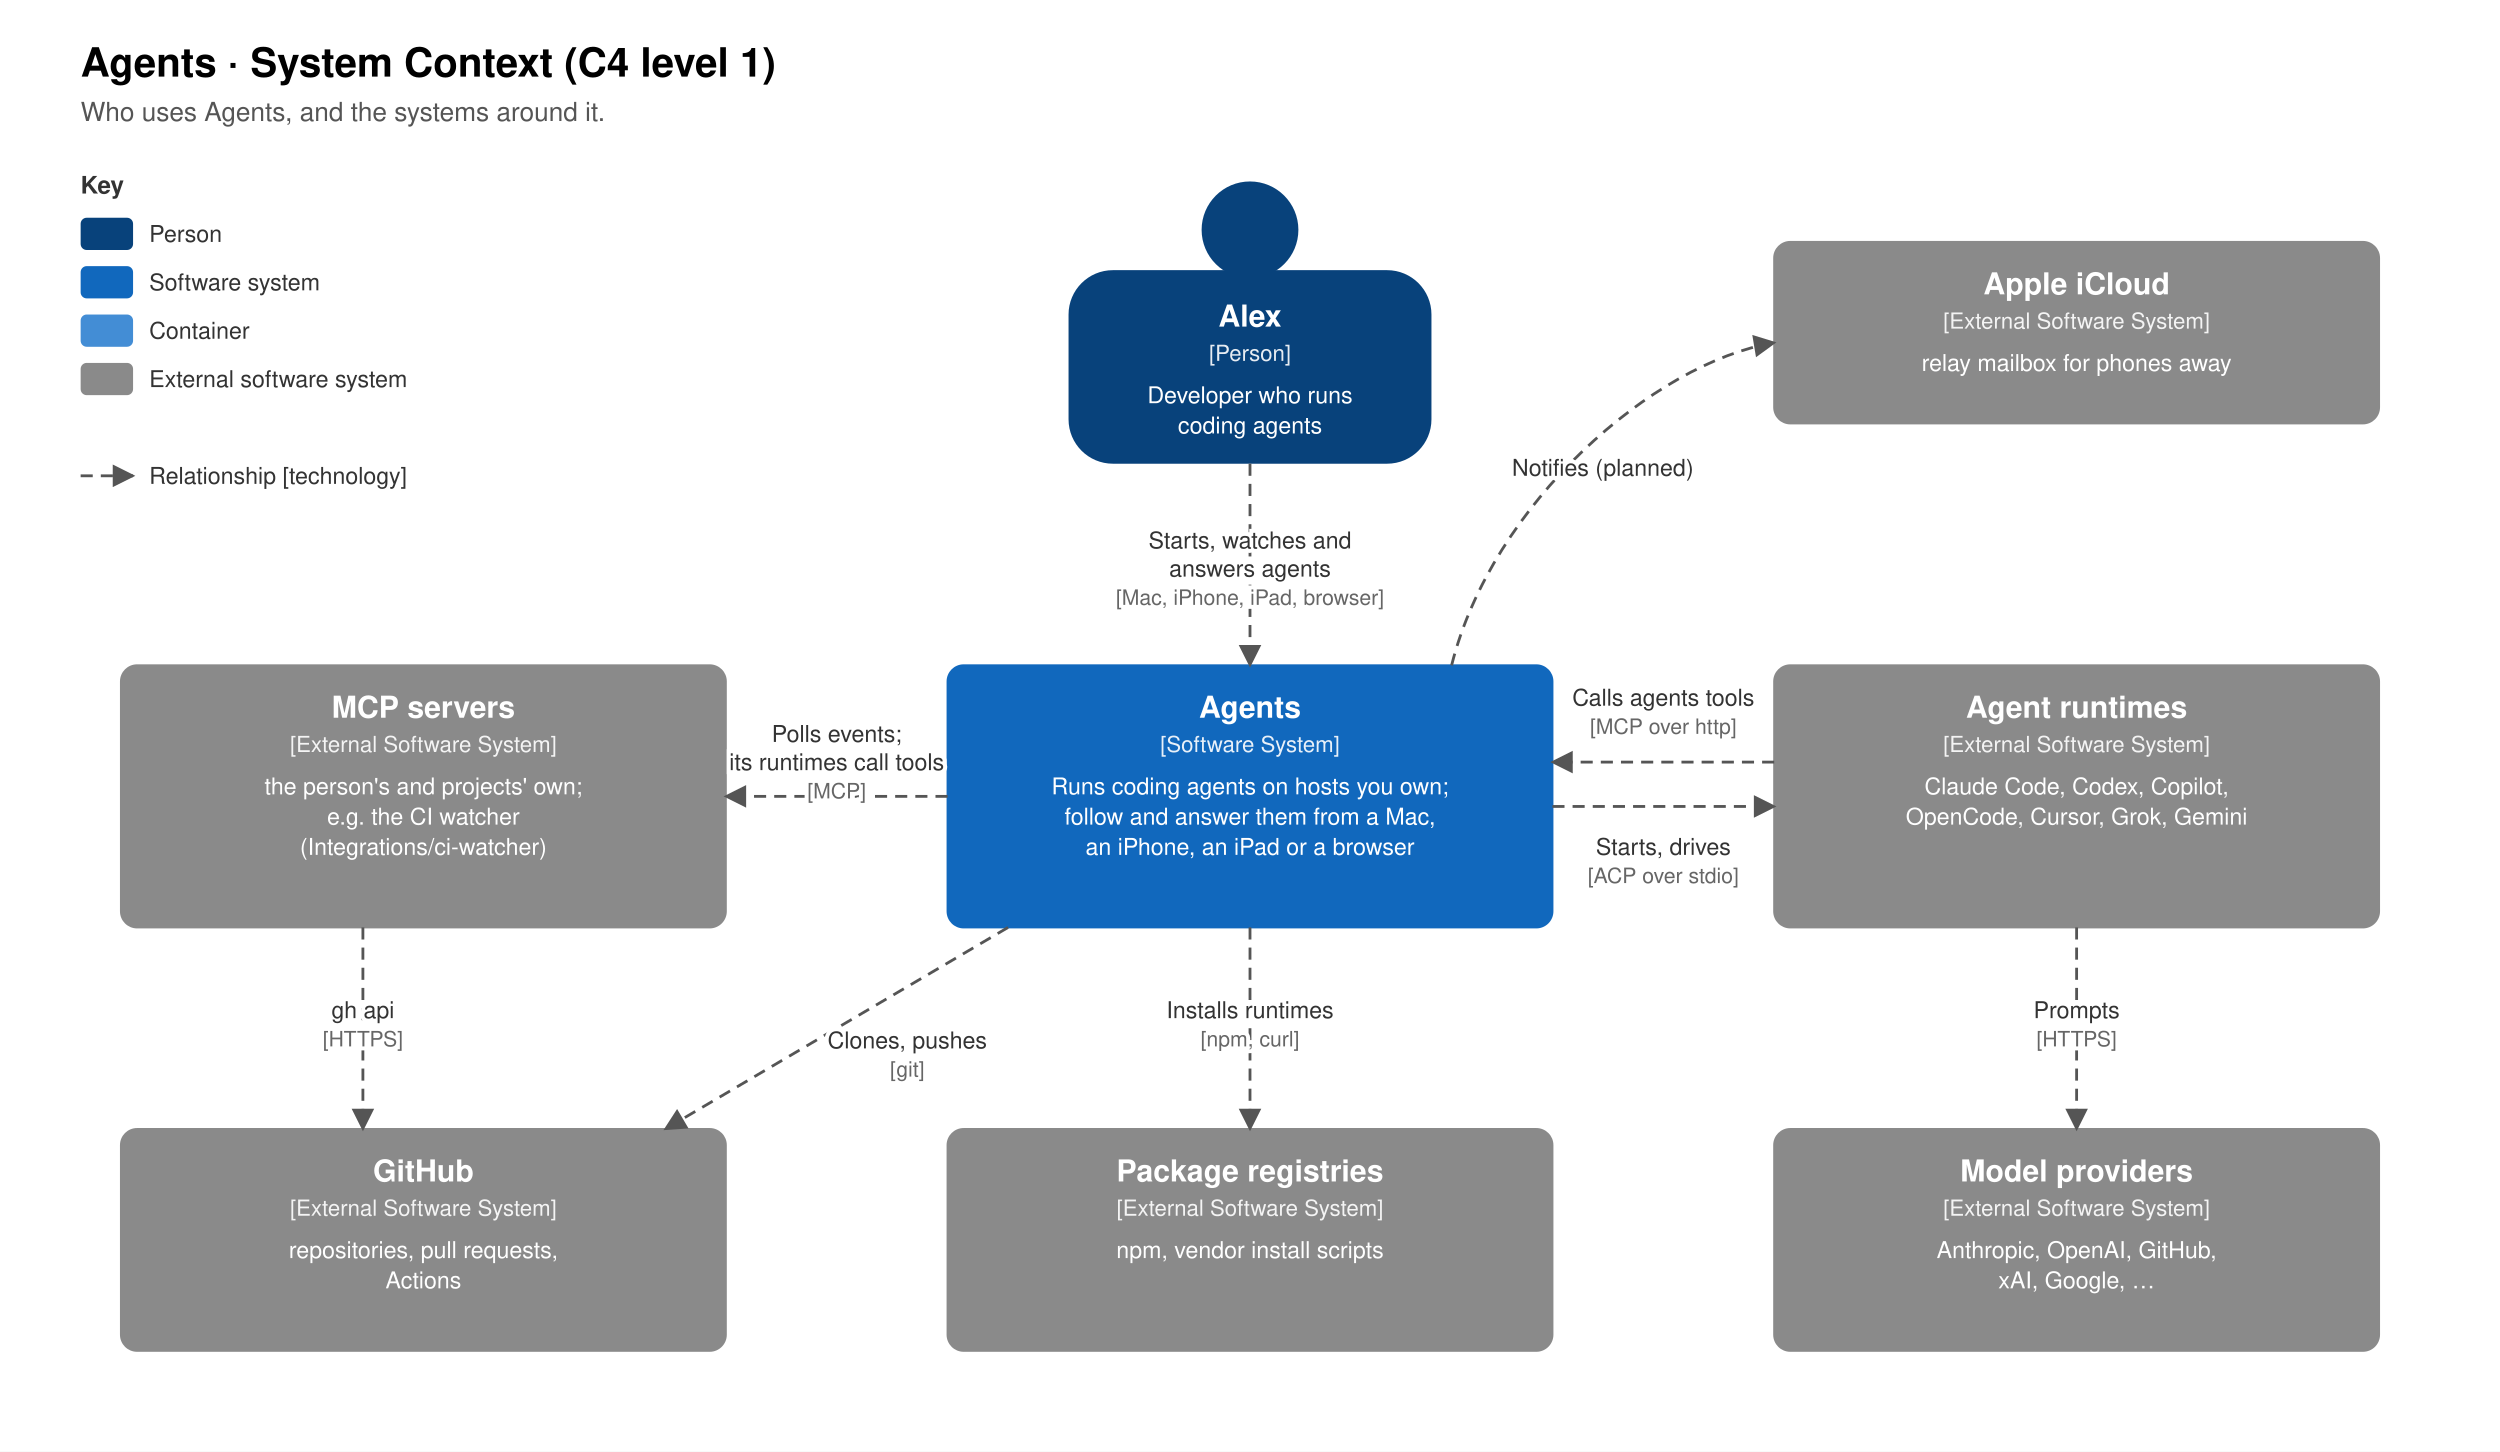
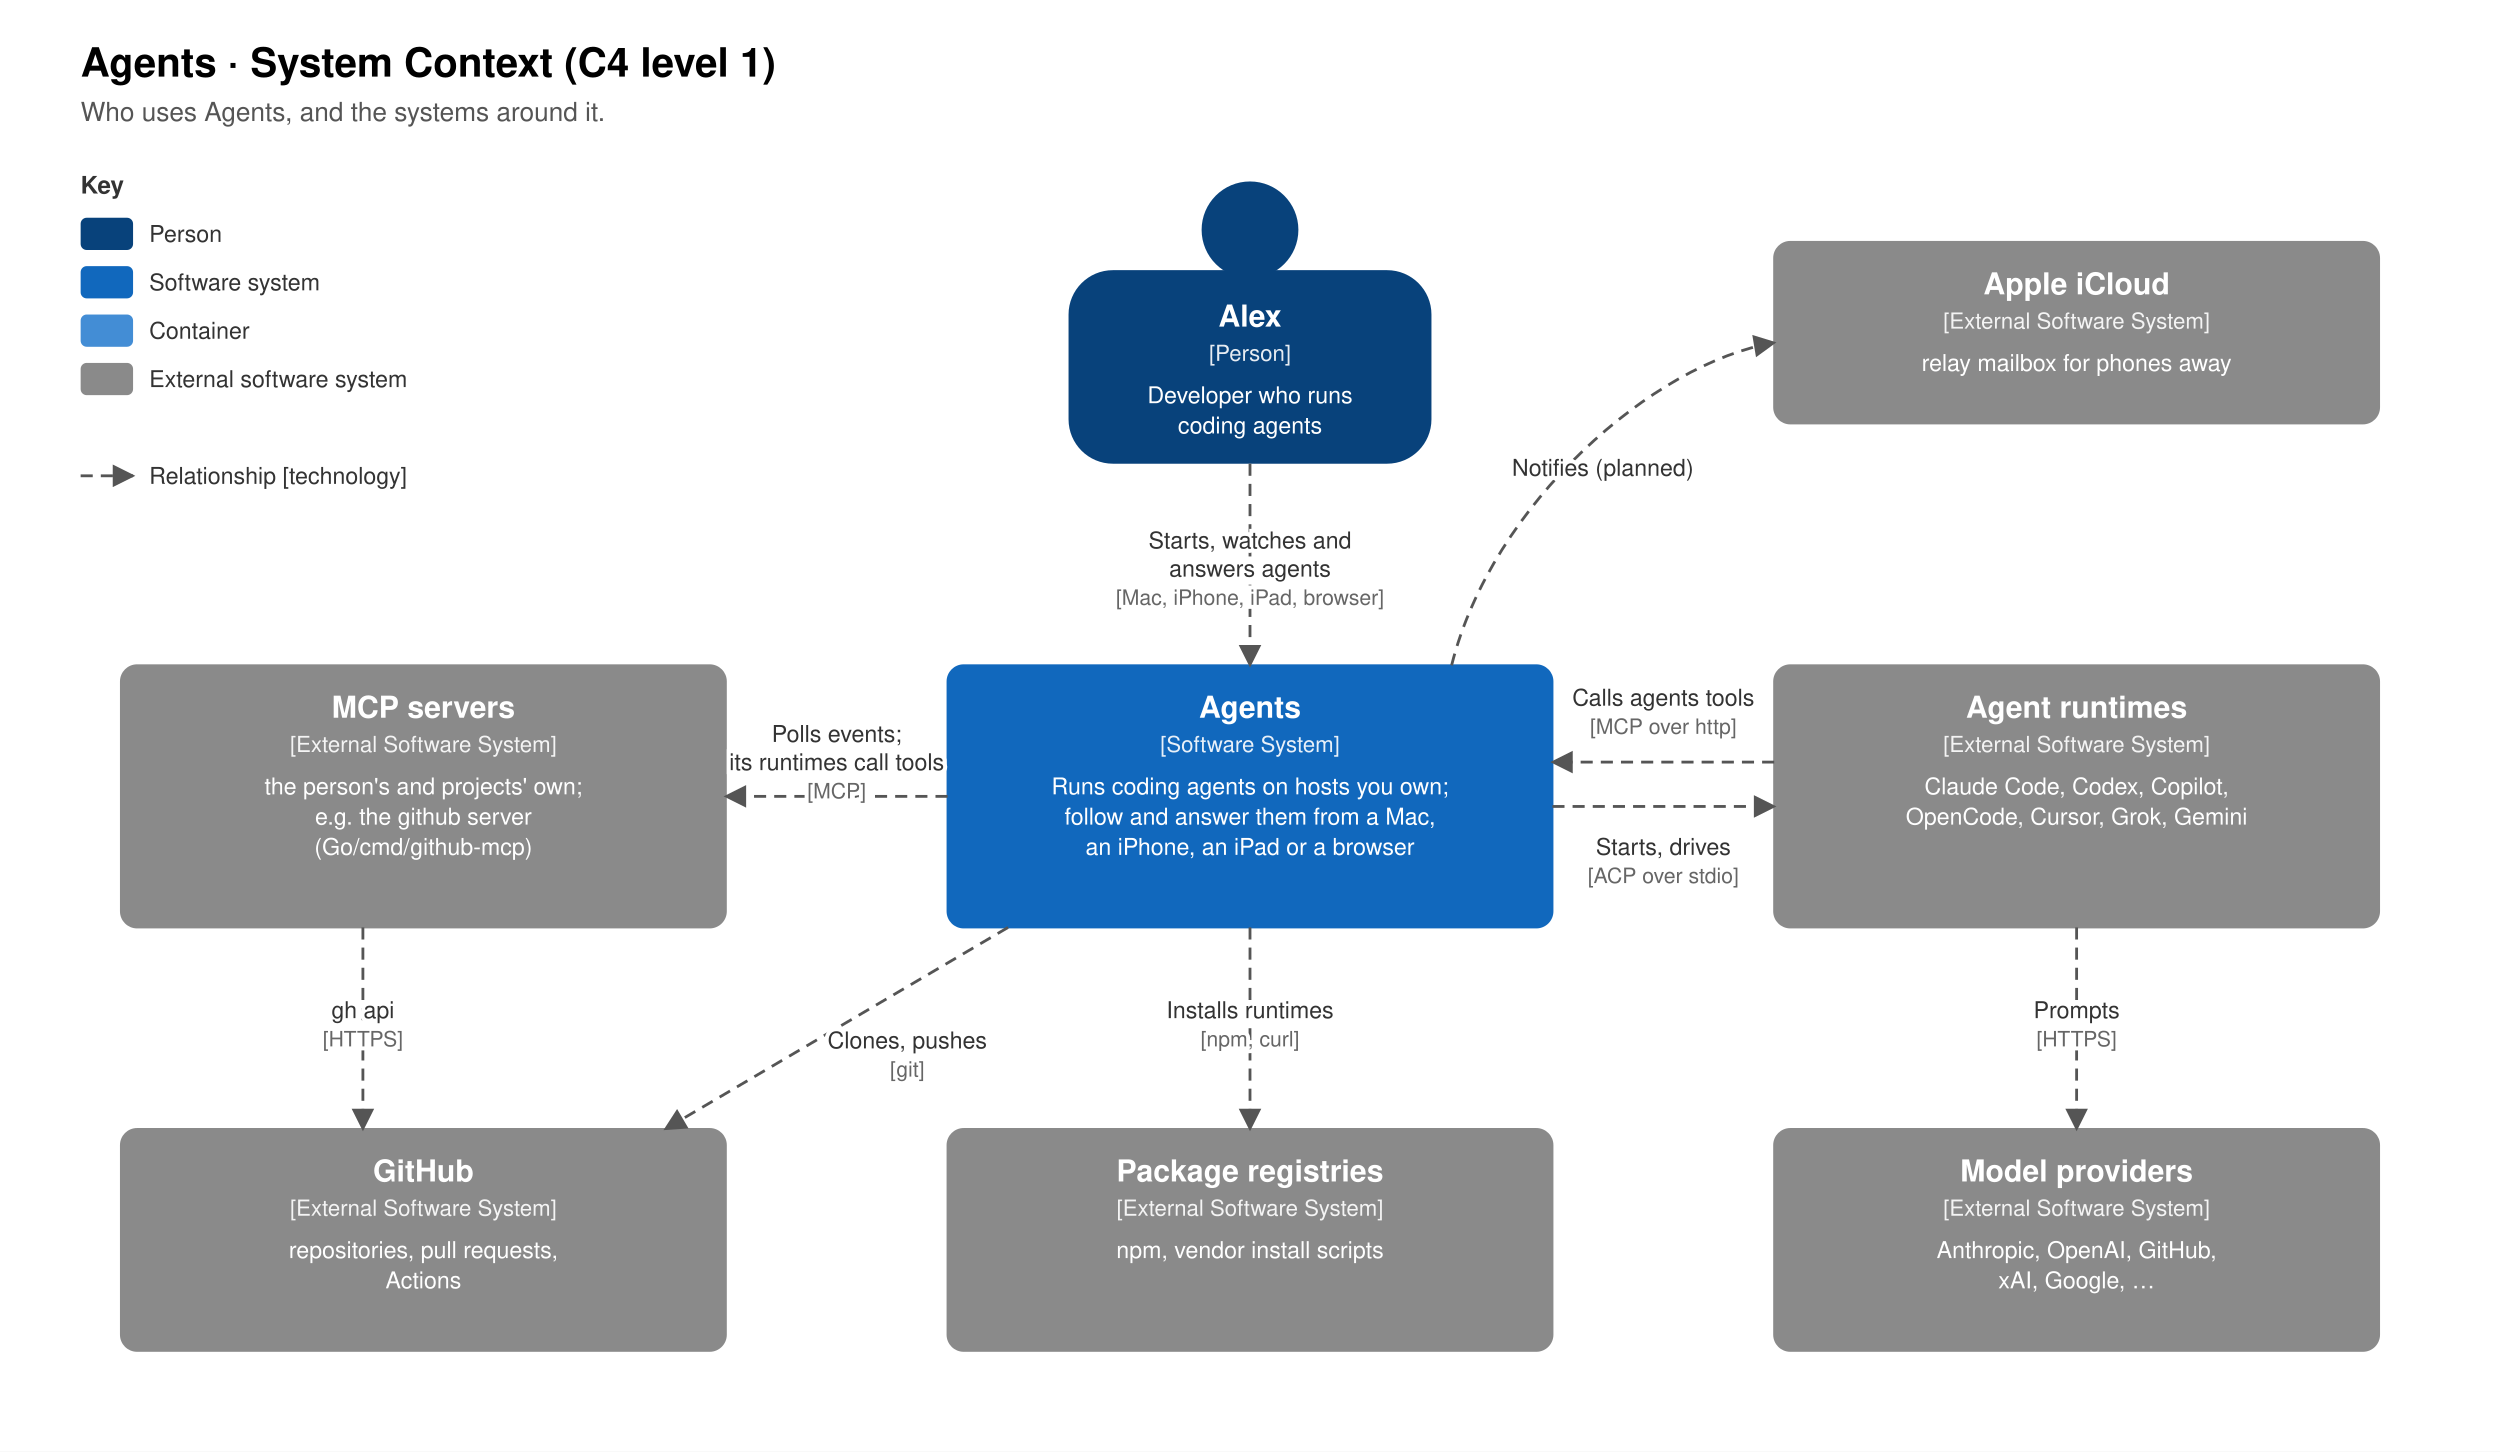
<svg xmlns="http://www.w3.org/2000/svg" viewBox="0 0 1240 720" width="1240" height="720" font-family="-apple-system, Helvetica, Arial, sans-serif">
  <defs>
    <marker id="a" viewBox="0 0 10 10" refX="9" refY="5" markerWidth="8" markerHeight="8" orient="auto-start-reverse">
      <path d="M0,0 L10,5 L0,10 z" fill="#555" />
    </marker>
    <style>
.t{fill:#fff;font-weight:700;font-size:15px;text-anchor:middle} .k{fill:#fff;font-size:11px;text-anchor:middle;opacity:.9} .d{fill:#fff;font-size:11.5px;text-anchor:middle}
.r{stroke:#555;stroke-width:1.4;fill:none;stroke-dasharray:6 4;marker-end:url(#a)} .rl{font-size:11.5px;fill:#333;text-anchor:middle} .rt{font-size:10.5px;fill:#666;text-anchor:middle}
</style>
  </defs>
  <rect width="1240" height="720" fill="#fff" />
  <text x="40" y="38" font-size="20" font-weight="700">Agents · System Context (C4 level 1)</text>
  <text x="40" y="60" font-size="13" fill="#555">Who uses Agents, and the systems around it.</text>
  <circle cx="620.0" cy="114" r="24" fill="#08427b" />
  <rect x="530" y="134" width="180" height="96" rx="22" fill="#08427b" />
  <text class="t" x="620.0" y="162">Alex</text>
  <text class="k" x="620.0" y="179">[Person]</text>
  <text class="d" x="620.0" y="200">Developer who runs</text>
  <text class="d" x="620.0" y="215">coding agents</text>
  <rect x="470" y="330" width="300" height="130" rx="8" fill="#1168bd" stroke="#1168bd" />
  <text class="t" x="620.0" y="356">Agents</text>
  <text class="k" x="620.0" y="373">[Software System]</text>
  <text class="d" x="620.0" y="394">Runs coding agents on hosts you own;</text>
  <text class="d" x="620.0" y="409">follow and answer them from a Mac,</text>
  <text class="d" x="620.0" y="424">an iPhone, an iPad or a browser</text>
  <rect x="880" y="330" width="300" height="130" rx="8" fill="#8a8a8a" stroke="#8a8a8a" />
  <text class="t" x="1030.0" y="356">Agent runtimes</text>
  <text class="k" x="1030.0" y="373">[External Software System]</text>
  <text class="d" x="1030.0" y="394">Claude Code, Codex, Copilot,</text>
  <text class="d" x="1030.0" y="409">OpenCode, Cursor, Grok, Gemini</text>
  <rect x="880" y="560" width="300" height="110" rx="8" fill="#8a8a8a" stroke="#8a8a8a" />
  <text class="t" x="1030.0" y="586">Model providers</text>
  <text class="k" x="1030.0" y="603">[External Software System]</text>
  <text class="d" x="1030.0" y="624">Anthropic, OpenAI, GitHub,</text>
  <text class="d" x="1030.0" y="639">xAI, Google, …</text>
  <rect x="60" y="330" width="300" height="130" rx="8" fill="#8a8a8a" stroke="#8a8a8a" />
  <text class="t" x="210.0" y="356">MCP servers</text>
  <text class="k" x="210.0" y="373">[External Software System]</text>
  <text class="d" x="210.0" y="394">the person's and projects' own;</text>
-   <text class="d" x="210.0" y="409">e.g. the CI watcher</text>
-   <text class="d" x="210.0" y="424">(Integrations/ci-watcher)</text>
+   <text class="d" x="210.0" y="409">e.g. the github server</text>
+   <text class="d" x="210.0" y="424">(Go/cmd/github-mcp)</text>
  <rect x="60" y="560" width="300" height="110" rx="8" fill="#8a8a8a" stroke="#8a8a8a" />
  <text class="t" x="210.0" y="586">GitHub</text>
  <text class="k" x="210.0" y="603">[External Software System]</text>
  <text class="d" x="210.0" y="624">repositories, pull requests,</text>
  <text class="d" x="210.0" y="639">Actions</text>
  <rect x="470" y="560" width="300" height="110" rx="8" fill="#8a8a8a" stroke="#8a8a8a" />
  <text class="t" x="620.0" y="586">Package registries</text>
  <text class="k" x="620.0" y="603">[External Software System]</text>
  <text class="d" x="620.0" y="624">npm, vendor install scripts</text>
  <rect x="880" y="120" width="300" height="90" rx="8" fill="#8a8a8a" stroke="#8a8a8a" />
  <text class="t" x="1030.0" y="146">Apple iCloud</text>
  <text class="k" x="1030.0" y="163">[External Software System]</text>
  <text class="d" x="1030.0" y="184">relay mailbox for phones away</text>
  <path class="r" d="M620,230 L620,330" />
  <text class="rl" x="620" y="272">
    <tspan style="paint-order:stroke;stroke:#fff;stroke-width:4px">Starts, watches and</tspan>
  </text>
  <text class="rl" x="620" y="286">
    <tspan style="paint-order:stroke;stroke:#fff;stroke-width:4px">answers agents</tspan>
  </text>
  <text class="rt" x="620" y="300">
    <tspan style="paint-order:stroke;stroke:#fff;stroke-width:4px">[Mac, iPhone, iPad, browser]</tspan>
  </text>
  <path class="r" d="M770,400 L880,400" />
  <text class="rl" x="825" y="424">
    <tspan style="paint-order:stroke;stroke:#fff;stroke-width:4px">Starts, drives</tspan>
  </text>
  <text class="rt" x="825" y="438">
    <tspan style="paint-order:stroke;stroke:#fff;stroke-width:4px">[ACP over stdio]</tspan>
  </text>
  <path class="r" d="M1030,460 L1030,560" />
  <text class="rl" x="1030" y="505">
    <tspan style="paint-order:stroke;stroke:#fff;stroke-width:4px">Prompts</tspan>
  </text>
  <text class="rt" x="1030" y="519">
    <tspan style="paint-order:stroke;stroke:#fff;stroke-width:4px">[HTTPS]</tspan>
  </text>
  <path class="r" d="M880,378 L770,378" />
  <text class="rl" x="825" y="350">
    <tspan style="paint-order:stroke;stroke:#fff;stroke-width:4px">Calls agents tools</tspan>
  </text>
  <text class="rt" x="825" y="364">
    <tspan style="paint-order:stroke;stroke:#fff;stroke-width:4px">[MCP over http]</tspan>
  </text>
  <path class="r" d="M470,395 L360,395" />
  <text class="rl" x="415" y="368">
    <tspan style="paint-order:stroke;stroke:#fff;stroke-width:4px">Polls events;</tspan>
  </text>
  <text class="rl" x="415" y="382">
    <tspan style="paint-order:stroke;stroke:#fff;stroke-width:4px">its runtimes call tools</tspan>
  </text>
  <text class="rt" x="415" y="396">
    <tspan style="paint-order:stroke;stroke:#fff;stroke-width:4px">[MCP]</tspan>
  </text>
  <path class="r" d="M620,460 L620,560" />
  <text class="rl" x="620" y="505">
    <tspan style="paint-order:stroke;stroke:#fff;stroke-width:4px">Installs runtimes</tspan>
  </text>
  <text class="rt" x="620" y="519">
    <tspan style="paint-order:stroke;stroke:#fff;stroke-width:4px">[npm, curl]</tspan>
  </text>
  <path class="r" d="M500,460 L330,560" />
  <text class="rl" x="450" y="520">
    <tspan style="paint-order:stroke;stroke:#fff;stroke-width:4px">Clones, pushes</tspan>
  </text>
  <text class="rt" x="450" y="534">
    <tspan style="paint-order:stroke;stroke:#fff;stroke-width:4px">[git]</tspan>
  </text>
  <path class="r" d="M720,330 C740,250 820,180 880,170" />
  <text class="rl" x="795" y="236">
    <tspan style="paint-order:stroke;stroke:#fff;stroke-width:4px">Notifies (planned)</tspan>
  </text>
  <path class="r" d="M180,460 L180,560" />
  <text class="rl" x="180" y="505">
    <tspan style="paint-order:stroke;stroke:#fff;stroke-width:4px">gh api</tspan>
  </text>
  <text class="rt" x="180" y="519">
    <tspan style="paint-order:stroke;stroke:#fff;stroke-width:4px">[HTTPS]</tspan>
  </text>
  <text x="40" y="96" font-size="12" font-weight="700" fill="#333">Key</text>
  <rect x="40" y="108" width="26" height="16" rx="3" fill="#08427b" />
  <text x="74" y="120" font-size="11.5" fill="#333">Person</text>
  <rect x="40" y="132" width="26" height="16" rx="3" fill="#1168bd" />
  <text x="74" y="144" font-size="11.5" fill="#333">Software system</text>
  <rect x="40" y="156" width="26" height="16" rx="3" fill="#438dd5" />
  <text x="74" y="168" font-size="11.5" fill="#333">Container</text>
  <rect x="40" y="180" width="26" height="16" rx="3" fill="#8a8a8a" />
  <text x="74" y="192" font-size="11.5" fill="#333">External software system</text>
  <path class="r" d="M40,236 L66,236" />
  <text x="74" y="240" font-size="11.5" fill="#333">Relationship [technology]</text>
</svg>
